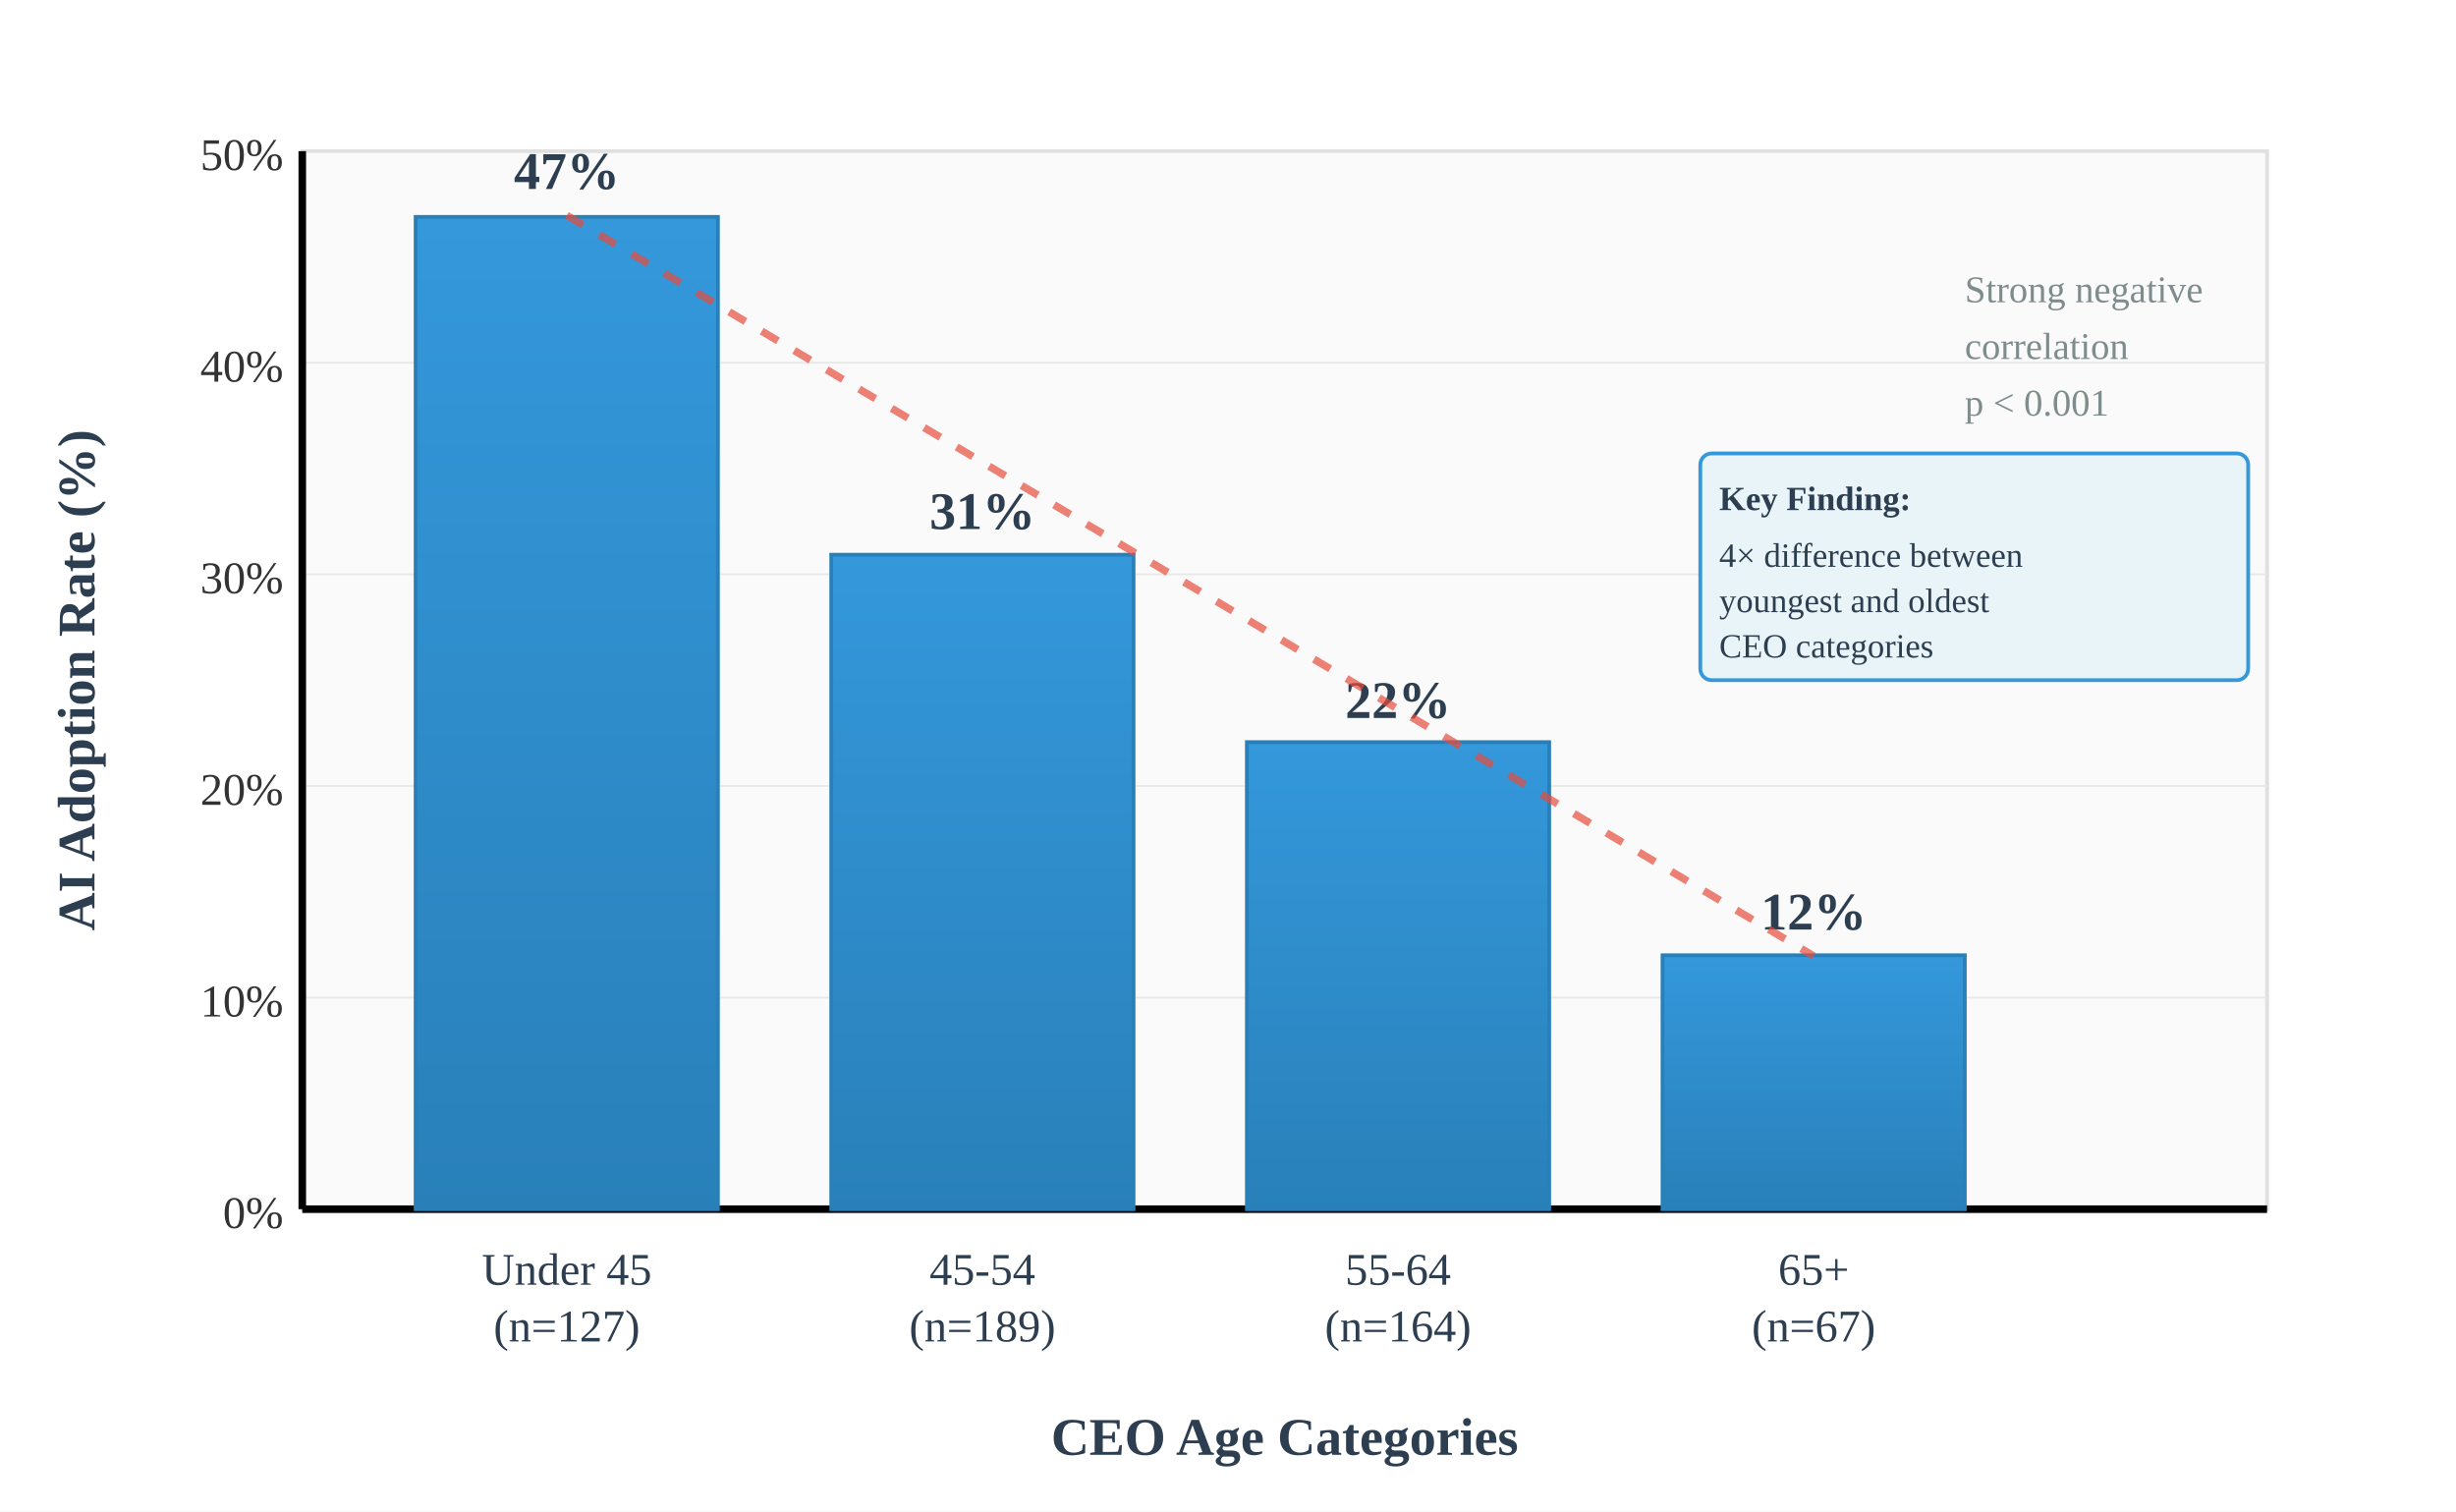
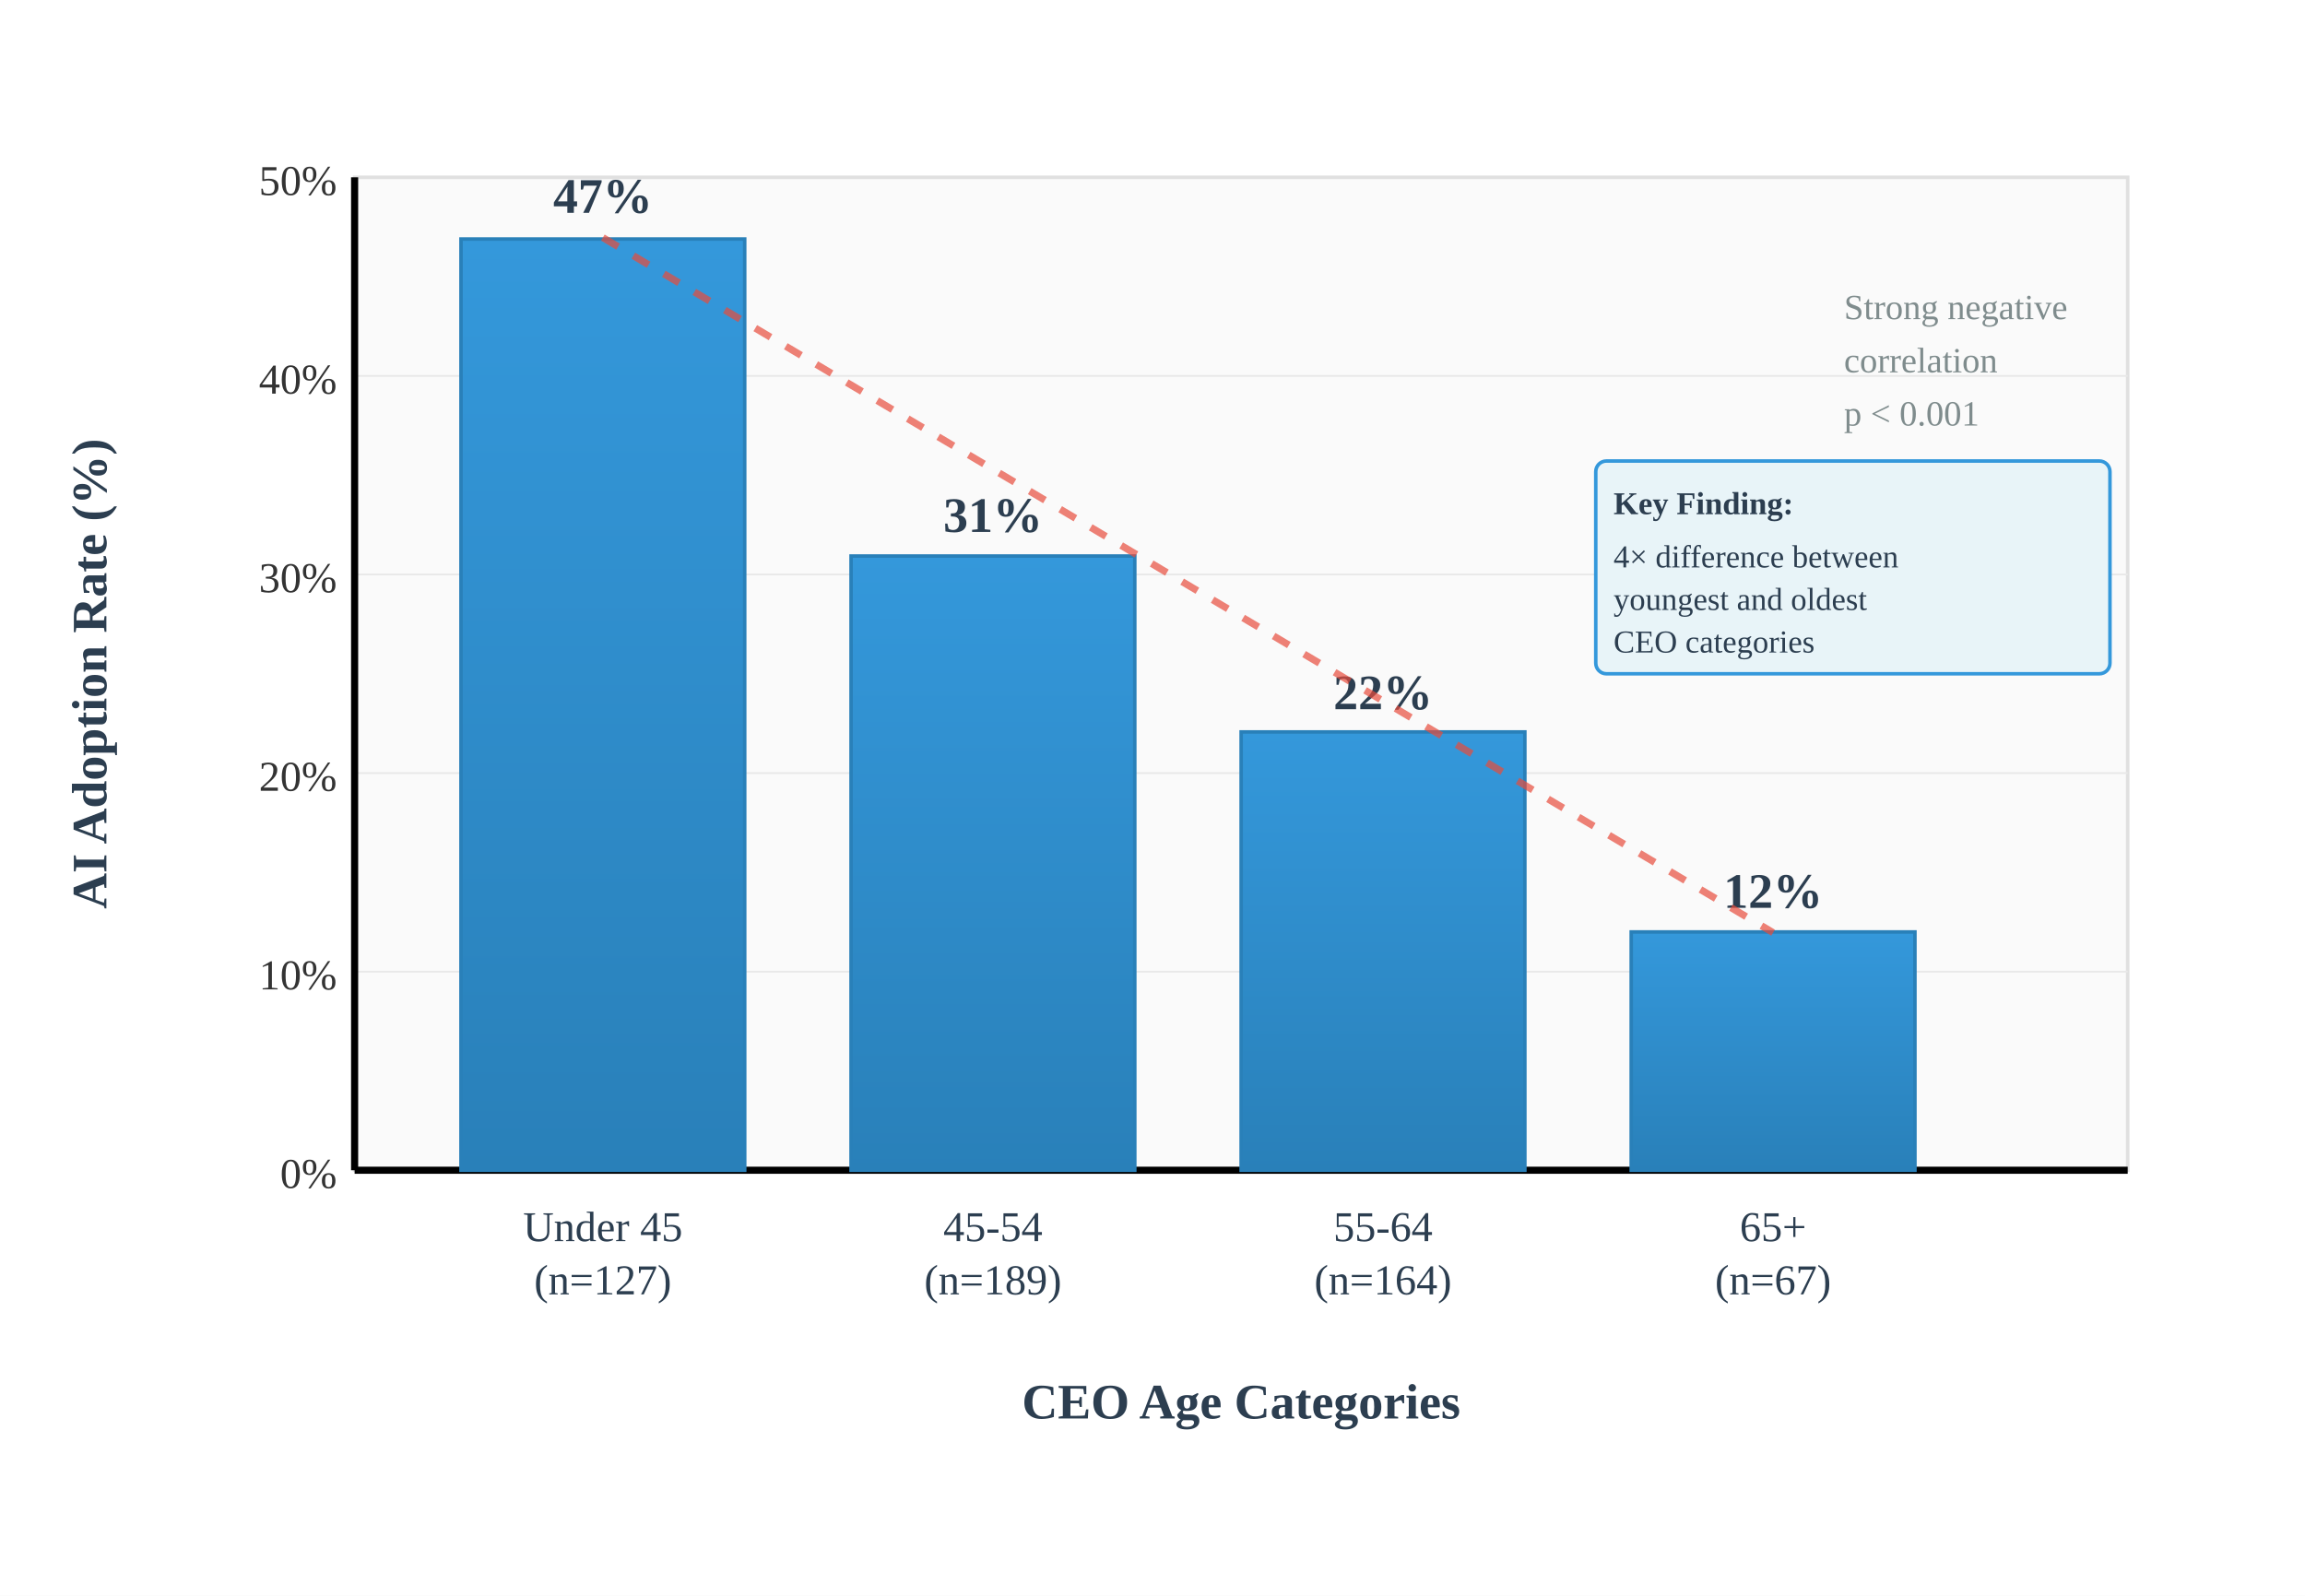
- <svg xmlns="http://www.w3.org/2000/svg" width="650" height="400">
-   <rect width="650" height="400" fill="#ffffff" />
-   <rect x="80" y="40" width="520" height="280" fill="#fafafa" stroke="#e0e0e0" stroke-width="1" />
+ <svg xmlns="http://www.w3.org/2000/svg" width="650" height="450">
+   <rect width="650" height="450" fill="#ffffff" />
+   <rect x="100" y="50" width="500" height="280" fill="#fafafa" stroke="#e0e0e0" stroke-width="1" />
  <g stroke="#e8e8e8" stroke-width="0.5">
-     <line x1="80" y1="96" x2="600" y2="96" />
-     <line x1="80" y1="152" x2="600" y2="152" />
-     <line x1="80" y1="208" x2="600" y2="208" />
-     <line x1="80" y1="264" x2="600" y2="264" />
+     <line x1="100" y1="106" x2="600" y2="106" />
+     <line x1="100" y1="162" x2="600" y2="162" />
+     <line x1="100" y1="218" x2="600" y2="218" />
+     <line x1="100" y1="274" x2="600" y2="274" />
  </g>
  <g stroke="#000000" stroke-width="2" fill="none">
-     <line x1="80" y1="40" x2="80" y2="320" />
-     <line x1="80" y1="320" x2="600" y2="320" />
+     <line x1="100" y1="50" x2="100" y2="330" />
+     <line x1="100" y1="330" x2="600" y2="330" />
  </g>
  <g font-family="Times New Roman" font-size="12" fill="#333333" text-anchor="end">
-     <text x="75" y="325">0%</text>
-     <text x="75" y="269">10%</text>
-     <text x="75" y="213">20%</text>
-     <text x="75" y="157">30%</text>
-     <text x="75" y="101">40%</text>
-     <text x="75" y="45">50%</text>
+     <text x="95" y="335">0%</text>
+     <text x="95" y="279">10%</text>
+     <text x="95" y="223">20%</text>
+     <text x="95" y="167">30%</text>
+     <text x="95" y="111">40%</text>
+     <text x="95" y="55">50%</text>
  </g>
  <defs>
    <linearGradient id="barGradient" x1="0%" y1="0%" x2="0%" y2="100%">
      <stop offset="0%" style="stop-color:#3498db;stop-opacity:1" />
      <stop offset="100%" style="stop-color:#2980b9;stop-opacity:1" />
    </linearGradient>
  </defs>
-   <rect x="110" y="57.4" width="80" height="262.6" fill="url(#barGradient)" stroke="#2980b9" stroke-width="1" />
-   <rect x="220" y="146.8" width="80" height="173.2" fill="url(#barGradient)" stroke="#2980b9" stroke-width="1" />
-   <rect x="330" y="196.4" width="80" height="123.6" fill="url(#barGradient)" stroke="#2980b9" stroke-width="1" />
-   <rect x="440" y="252.8" width="80" height="67.2" fill="url(#barGradient)" stroke="#2980b9" stroke-width="1" />
+   <rect x="130" y="67.4" width="80" height="262.6" fill="url(#barGradient)" stroke="#2980b9" stroke-width="1" />
+   <rect x="240" y="156.8" width="80" height="173.2" fill="url(#barGradient)" stroke="#2980b9" stroke-width="1" />
+   <rect x="350" y="206.4" width="80" height="123.6" fill="url(#barGradient)" stroke="#2980b9" stroke-width="1" />
+   <rect x="460" y="262.8" width="80" height="67.2" fill="url(#barGradient)" stroke="#2980b9" stroke-width="1" />
  <g font-family="Times New Roman" font-size="14" font-weight="bold" fill="#2c3e50" text-anchor="middle">
-     <text x="150" y="50">47%</text>
-     <text x="260" y="140">31%</text>
-     <text x="370" y="190">22%</text>
-     <text x="480" y="246">12%</text>
+     <text x="170" y="60">47%</text>
+     <text x="280" y="150">31%</text>
+     <text x="390" y="200">22%</text>
+     <text x="500" y="256">12%</text>
  </g>
  <g font-family="Times New Roman" font-size="12" fill="#2c3e50" text-anchor="middle">
-     <text x="150" y="340">Under 45</text>
-     <text x="150" y="355">(n=127)</text>
-     <text x="260" y="340">45-54</text>
-     <text x="260" y="355">(n=189)</text>
-     <text x="370" y="340">55-64</text>
-     <text x="370" y="355">(n=164)</text>
-     <text x="480" y="340">65+</text>
-     <text x="480" y="355">(n=67)</text>
+     <text x="170" y="350">Under 45</text>
+     <text x="170" y="365">(n=127)</text>
+     <text x="280" y="350">45-54</text>
+     <text x="280" y="365">(n=189)</text>
+     <text x="390" y="350">55-64</text>
+     <text x="390" y="365">(n=164)</text>
+     <text x="500" y="350">65+</text>
+     <text x="500" y="365">(n=67)</text>
  </g>
  <g font-family="Times New Roman" font-size="14" font-weight="bold" fill="#2c3e50">
-     <text x="25" y="180" text-anchor="middle" transform="rotate(-90, 25, 180)">AI Adoption Rate (%)</text>
-     <text x="340" y="385" text-anchor="middle">CEO Age Categories</text>
+     <text x="30" y="190" text-anchor="middle" transform="rotate(-90, 30, 190)">AI Adoption Rate (%)</text>
+     <text x="350" y="400" text-anchor="middle">CEO Age Categories</text>
  </g>
  <g stroke="#e74c3c" stroke-width="2" fill="none" stroke-dasharray="5,5" opacity="0.7">
-     <line x1="150" y1="57" x2="480" y2="253" />
+     <line x1="170" y1="67" x2="500" y2="263" />
  </g>
  <g font-family="Times New Roman" font-size="10" fill="#7f8c8d">
-     <text x="520" y="80">Strong negative</text>
-     <text x="520" y="95">correlation</text>
-     <text x="520" y="110">p &lt; 0.001</text>
+     <text x="520" y="90">Strong negative</text>
+     <text x="520" y="105">correlation</text>
+     <text x="520" y="120">p &lt; 0.001</text>
  </g>
-   <rect x="450" y="120" width="145" height="60" fill="#e8f4f8" stroke="#3498db" stroke-width="1" rx="3" />
+   <rect x="450" y="130" width="145" height="60" fill="#e8f4f8" stroke="#3498db" stroke-width="1" rx="3" />
  <g font-family="Times New Roman" font-size="9" fill="#2c3e50">
-     <text x="455" y="135" font-weight="bold">Key Finding:</text>
-     <text x="455" y="150">4× difference between</text>
-     <text x="455" y="162">youngest and oldest</text>
-     <text x="455" y="174">CEO categories</text>
+     <text x="455" y="145" font-weight="bold">Key Finding:</text>
+     <text x="455" y="160">4× difference between</text>
+     <text x="455" y="172">youngest and oldest</text>
+     <text x="455" y="184">CEO categories</text>
  </g>
</svg>
